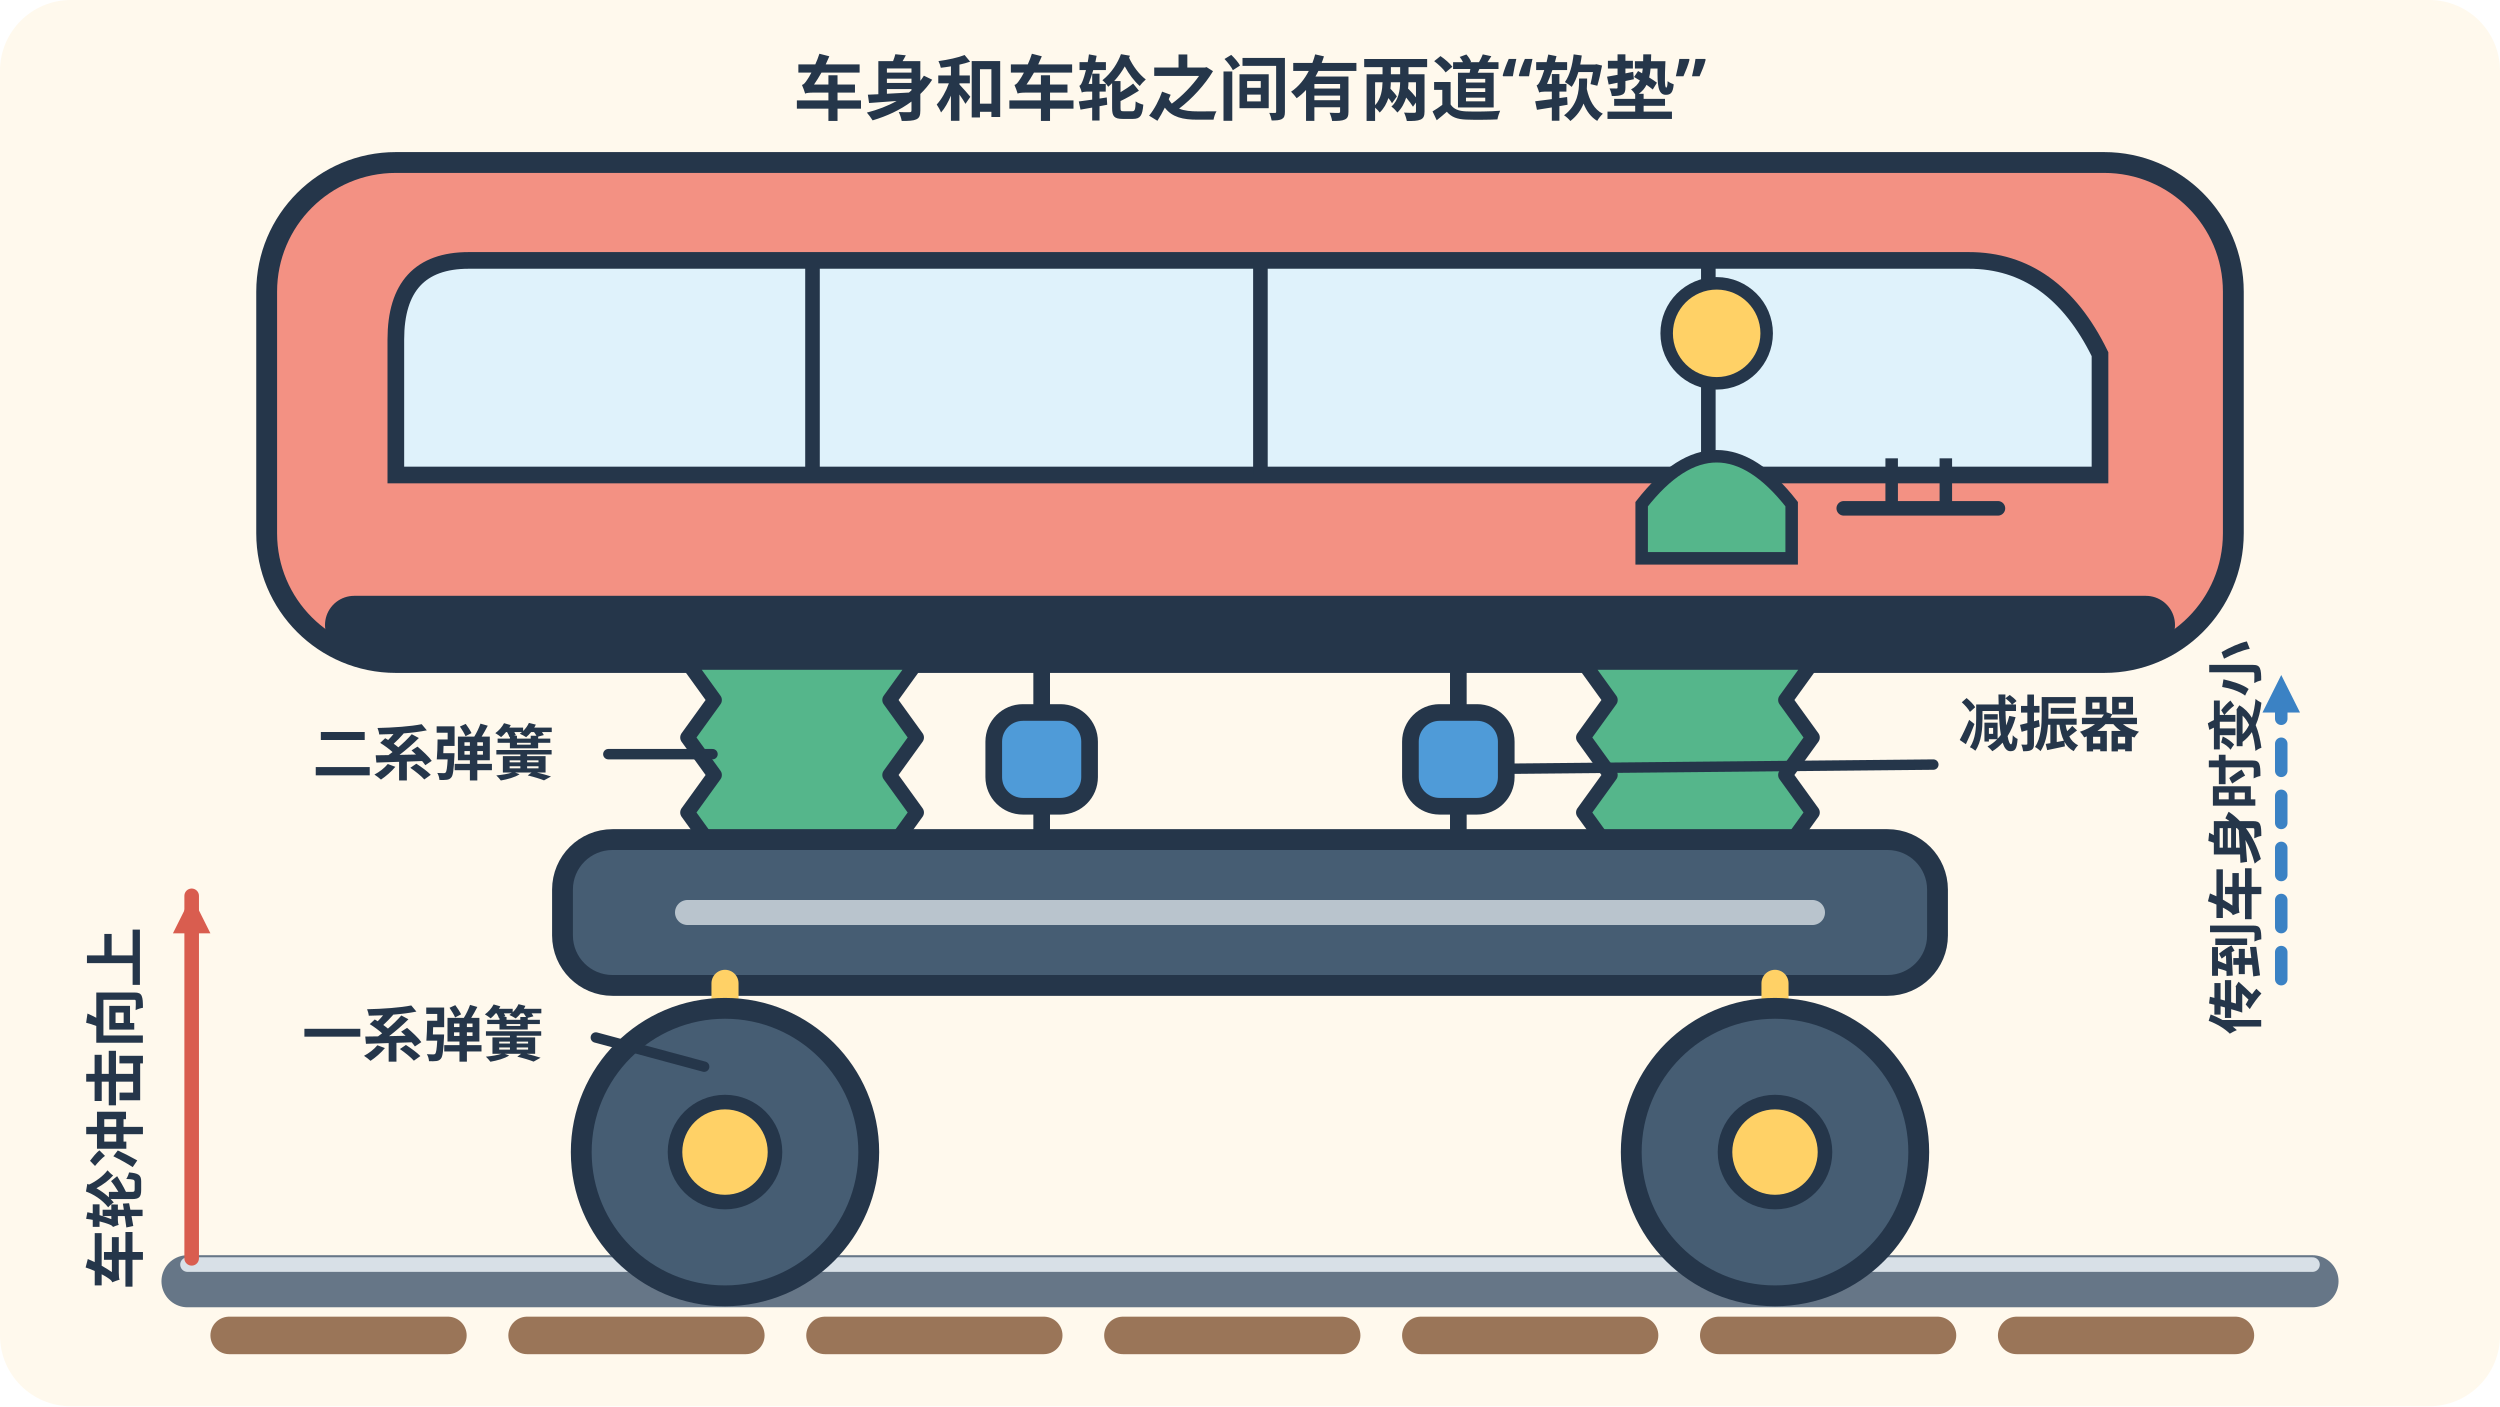
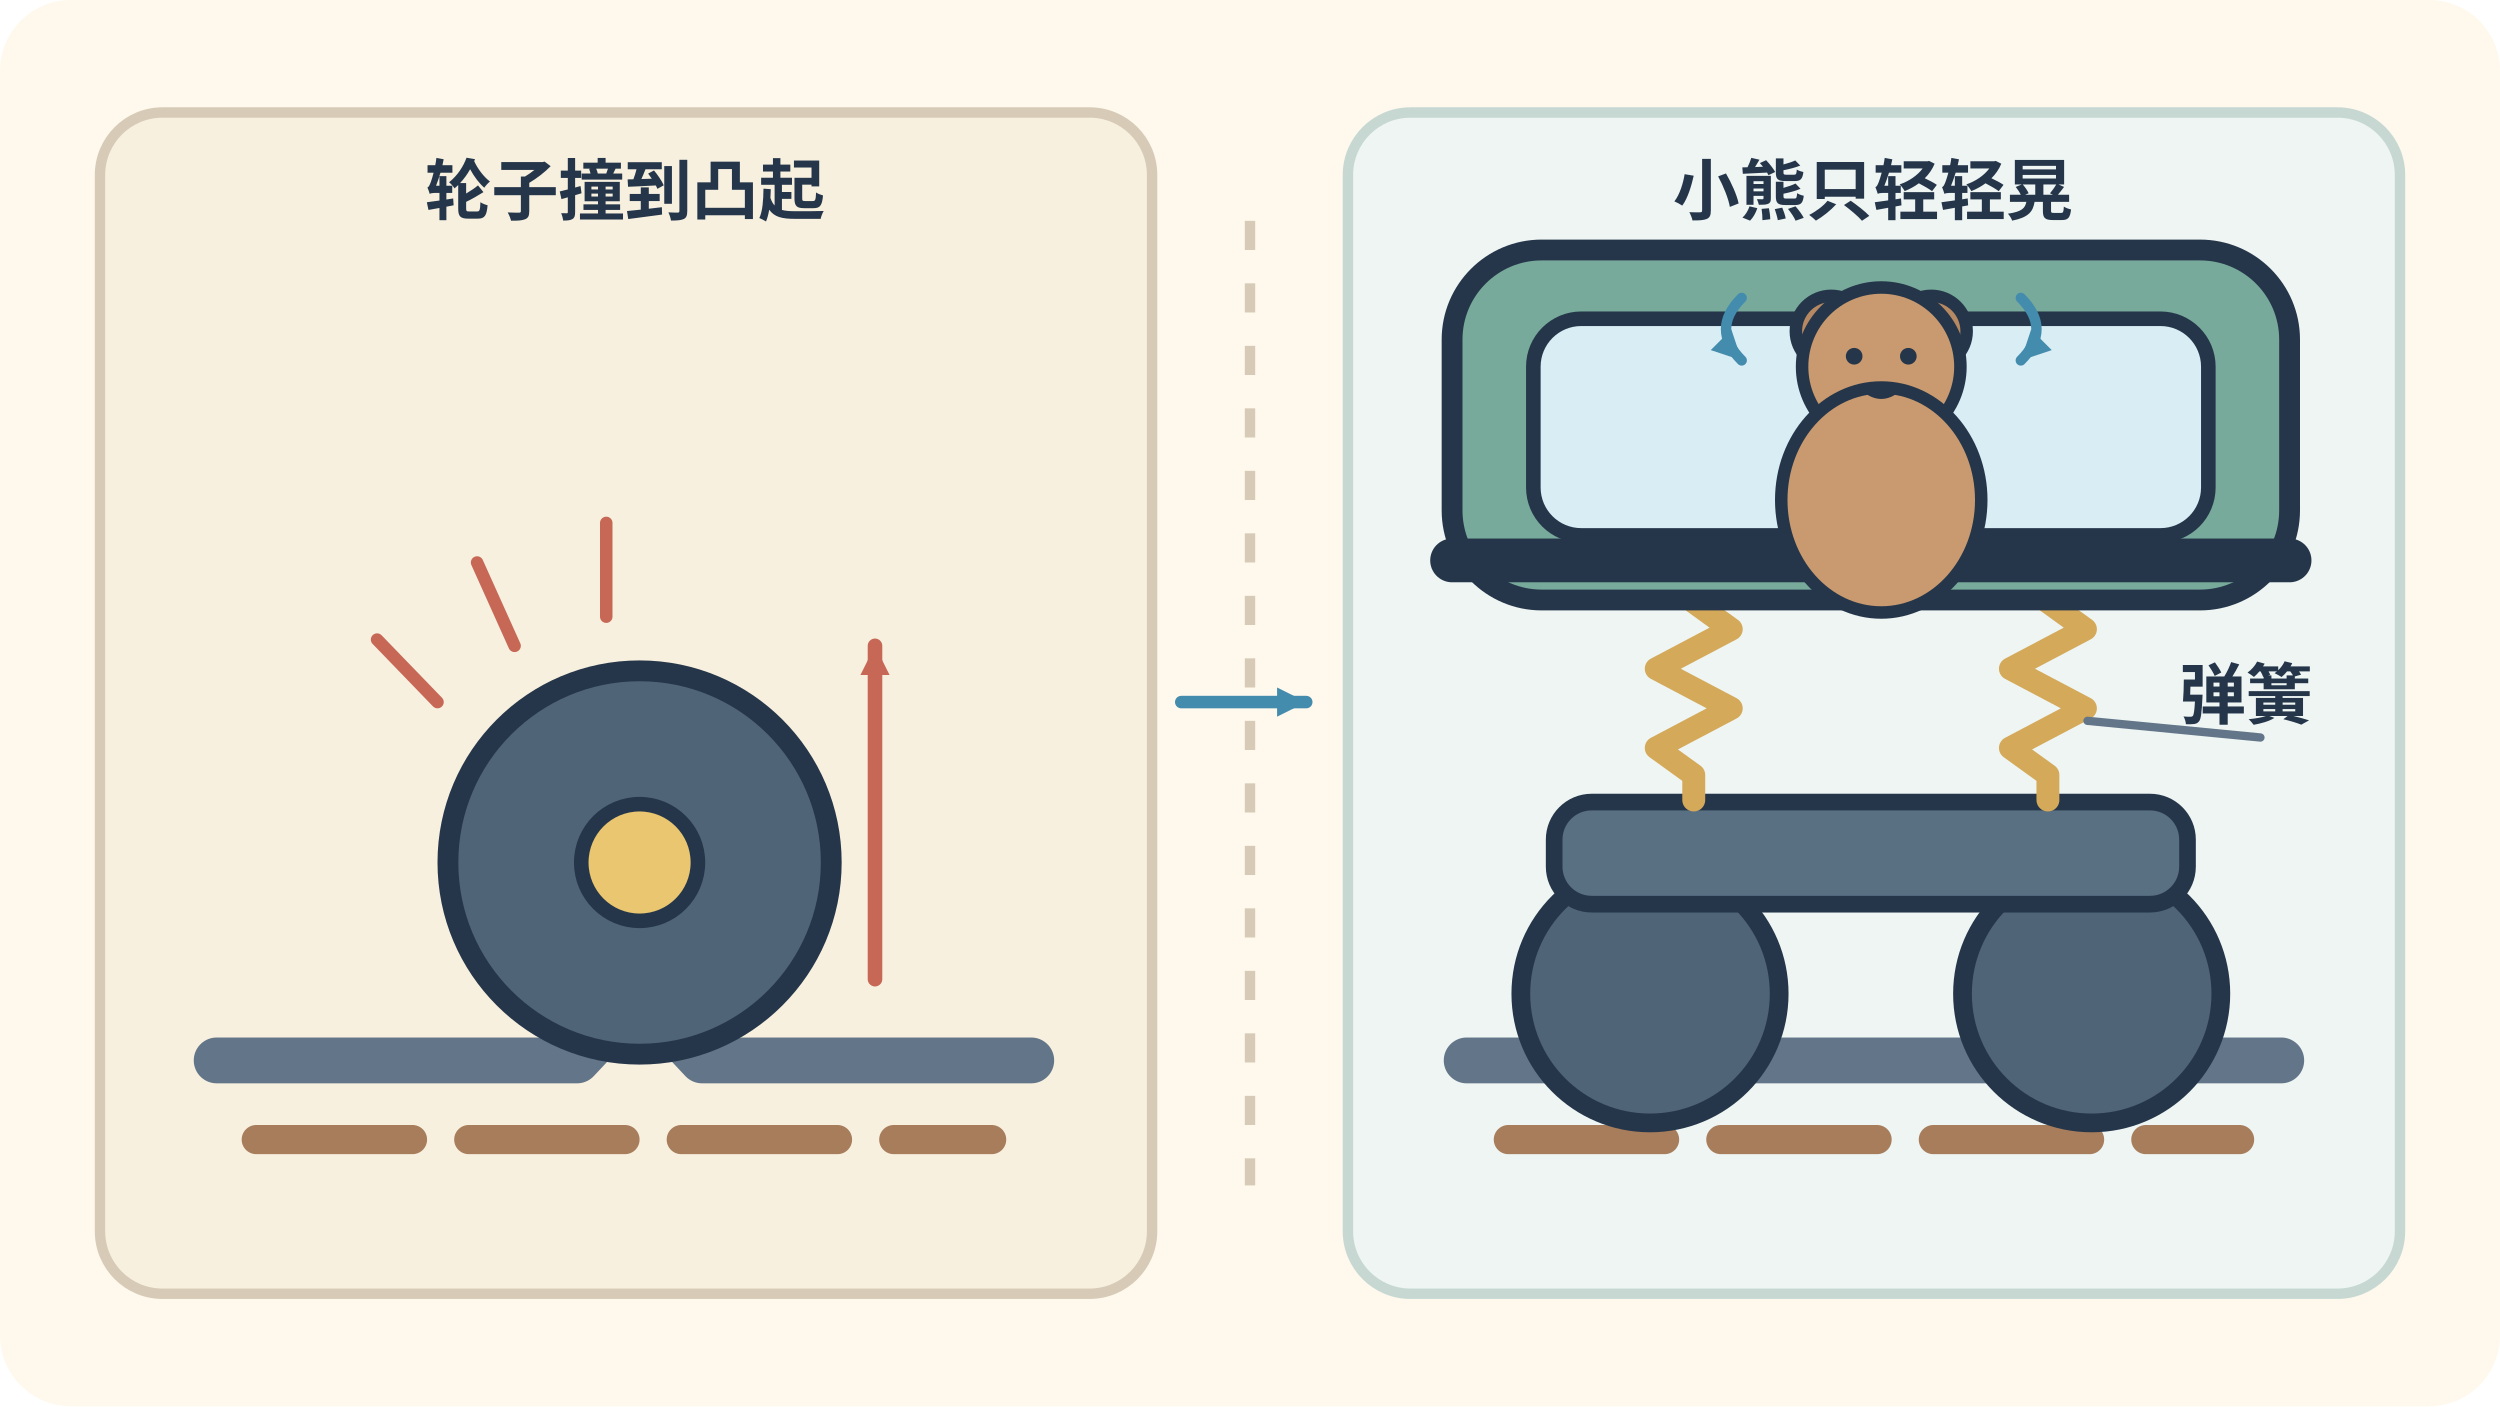
<svg xmlns="http://www.w3.org/2000/svg" viewBox="0 0 1200 675" role="img" aria-labelledby="title desc">
  <defs>
-     <marker id="impactArrow" viewBox="0 0 24 24" refX="21" refY="12" markerWidth="24" markerHeight="24" markerUnits="userSpaceOnUse" orient="auto">
-       <path d="M3 3 21 12 3 21Z" fill="#d95d4f" />
+     <marker id="hardArrow" viewBox="0 0 18 18" refX="16" refY="9" markerWidth="18" markerHeight="18" markerUnits="userSpaceOnUse" orient="auto">
+       <path d="M2 2 16 9 2 16Z" fill="#c76857" />
    </marker>
-     <marker id="softArrow" viewBox="0 0 24 24" refX="21" refY="12" markerWidth="24" markerHeight="24" markerUnits="userSpaceOnUse" orient="auto">
-       <path d="M3 3 21 12 3 21Z" fill="#3b82c4" />
+     <marker id="softArrow" viewBox="0 0 18 18" refX="16" refY="9" markerWidth="18" markerHeight="18" markerUnits="userSpaceOnUse" orient="auto">
+       <path d="M2 2 16 9 2 16Z" fill="#448cad" />
    </marker>
  </defs>
  <rect width="1200" height="675" rx="34" fill="#fff9ed" />
-   <path d="M90 615H1110" stroke="#667687" stroke-width="25" stroke-linecap="round" />
-   <path d="M90 607H1110" stroke="#d8e0e7" stroke-width="7" stroke-linecap="round" />
-   <path d="M110 641H1090" stroke="#9a7558" stroke-width="18" stroke-dasharray="105 38" stroke-linecap="round" />
-   <rect x="128" y="78" width="944" height="240" rx="62" fill="#ef6a5b" fill-opacity=".72" stroke="#25364a" stroke-width="10" />
-   <path d="M225 125H945Q986 125 1008 170V228H190V163Q190 125 225 125Z" fill="#dff2fb" stroke="#25364a" stroke-width="8" />
-   <path d="M390 125V228M605 125V228M820 125V228" stroke="#25364a" stroke-width="7" />
-   <path d="M170 300H1030" stroke="#25364a" stroke-width="28" stroke-linecap="round" />
-   <g transform="translate(824 178)" stroke="#25364a" stroke-width="6">
-     <circle cy="-18" r="24" fill="#ffd166" />
-     <path d="M-36 64Q0 18 36 64V90H-36Z" fill="#55b68b" />
-     <path d="M-4 8v34" />
+   <rect x="48" y="54" width="505" height="567" rx="30" fill="#f8f0df" stroke="#d7cbb7" stroke-width="5" />
+   <rect x="647" y="54" width="505" height="567" rx="30" fill="#eef5f3" stroke="#c7d8d3" stroke-width="5" />
+   <path d="M600 106V569" stroke="#d7cbb7" stroke-width="5" stroke-dasharray="14 16" />
+   <path d="M104 509H277L307 477L337 509H495" fill="none" stroke="#637588" stroke-width="22" stroke-linecap="round" stroke-linejoin="round" />
+   <path d="M123 547H476" stroke="#a77d5b" stroke-width="14" stroke-dasharray="75 27" stroke-linecap="round" />
+   <circle cx="307" cy="414" r="92" fill="#4f6477" stroke="#25364a" stroke-width="10" />
+   <circle cx="307" cy="414" r="28" fill="#e9c66f" stroke="#25364a" stroke-width="7" />
+   <path d="M420 470V310" fill="none" stroke="#c76857" stroke-width="7" stroke-linecap="round" marker-end="url(#hardArrow)" />
+   <g fill="none" stroke="#c76857" stroke-width="6" stroke-linecap="round">
+     <path d="M210 337 181 307" />
+     <path d="M247 310 229 270" />
+     <path d="M291 296V251" />
  </g>
-   <path d="M885 244h74" stroke="#25364a" stroke-width="7" stroke-linecap="round" />
-   <path d="M908 220v24M934 220v24" stroke="#25364a" stroke-width="6" />
-   <g fill="#55b68b" stroke="#25364a" stroke-width="7" stroke-linejoin="round">
-     <path d="M330 318h110l-13 18 13 18-13 18 13 18-13 18H343l-13-18 13-18-13-18 13-18Z" />
-     <path d="M760 318h110l-13 18 13 18-13 18 13 18-13 18H773l-13-18 13-18-13-18 13-18Z" />
+   <path d="M704 509H1095" stroke="#637588" stroke-width="22" stroke-linecap="round" />
+   <path d="M724 547H1075" stroke="#a77d5b" stroke-width="14" stroke-dasharray="75 27" stroke-linecap="round" />
+   <circle cx="792" cy="477" r="62" fill="#4f6477" stroke="#25364a" stroke-width="9" />
+   <circle cx="1004" cy="477" r="62" fill="#4f6477" stroke="#25364a" stroke-width="9" />
+   <rect x="746" y="385" width="304" height="49" rx="18" fill="#596f82" stroke="#25364a" stroke-width="8" />
+   <g fill="none" stroke="#d4a959" stroke-width="11" stroke-linecap="round" stroke-linejoin="round">
+     <path d="M813 384v-12l-18-13 36-19-36-19 36-19-18-13v-11" />
+     <path d="M983 384v-12l-18-13 36-19-36-19 36-19-18-13v-11" />
  </g>
-   <g stroke="#25364a" stroke-width="8" stroke-linecap="round">
-     <path d="M500 321v79M700 321v79" />
-     <rect x="477" y="342" width="46" height="45" rx="14" fill="#4f9bd8" />
-     <rect x="677" y="342" width="46" height="45" rx="14" fill="#4f9bd8" />
+   <rect x="697" y="120" width="402" height="168" rx="43" fill="#78aa9b" stroke="#25364a" stroke-width="10" />
+   <rect x="736" y="153" width="324" height="104" rx="23" fill="#d9edf4" stroke="#25364a" stroke-width="7" />
+   <path d="M697 269H1099" stroke="#25364a" stroke-width="21" stroke-linecap="round" />
+   <g transform="translate(903 198)" stroke="#25364a" stroke-width="6">
+     <circle cx="-24" cy="-39" r="17" fill="#b78962" />
+     <circle cx="24" cy="-39" r="17" fill="#b78962" />
+     <circle cy="-22" r="38" fill="#c99a6f" />
+     <ellipse cy="42" rx="48" ry="54" fill="#c99a6f" />
+     <circle cx="-13" cy="-27" r="4" fill="#25364a" stroke="none" />
+     <circle cx="13" cy="-27" r="4" fill="#25364a" stroke="none" />
+     <path d="M-8-12Q0-5 8-12" fill="none" stroke-width="4" />
  </g>
-   <rect x="270" y="403" width="660" height="70" rx="24" fill="#465d73" stroke="#25364a" stroke-width="10" />
-   <path d="M330 438H870" stroke="#b9c4cd" stroke-width="12" stroke-linecap="round" />
-   <g fill="none" stroke="#ffd166" stroke-width="13" stroke-linecap="round" stroke-linejoin="round">
-     <path d="M348 472v12l-16 12 32 18-32 18 32 18-16 12v10" />
-     <path d="M852 472v12l-16 12 32 18-32 18 32 18-16 12v10" />
+   <g fill="none" stroke="#448cad" stroke-width="5" stroke-linecap="round">
+     <path d="M836 143Q821 158 836 173" marker-end="url(#softArrow)" />
+     <path d="M970 143Q985 158 970 173" marker-end="url(#softArrow)" />
  </g>
-   <g fill="#465d73" stroke="#25364a" stroke-width="10">
-     <circle cx="348" cy="553" r="69" />
-     <circle cx="852" cy="553" r="69" />
+   <path d="M567 337H627" fill="none" stroke="#448cad" stroke-width="6" stroke-linecap="round" marker-end="url(#softArrow)" />
+   <g font-family="system-ui, sans-serif" font-size="32" font-weight="800" text-anchor="middle" fill="#25364a">
+     <text x="300" y="103">轮子撞到凸起</text>
+     <text x="899" y="103">小熊只轻轻晃</text>
+     <text x="1110" y="345" text-anchor="end">弹簧</text>
  </g>
-   <g fill="#ffd166" stroke="#25364a" stroke-width="7">
-     <circle cx="348" cy="553" r="24" />
-     <circle cx="852" cy="553" r="24" />
-   </g>
-   <path d="M92 604V430" fill="none" stroke="#d95d4f" stroke-width="7" stroke-linecap="round" marker-end="url(#impactArrow)" />
-   <text x="66" y="532" transform="rotate(-90 66 532)" font-family="system-ui, sans-serif" font-size="29" font-weight="700" text-anchor="middle" fill="#25364a">车轮冲击向上</text>
-   <path d="M1095 470V324" fill="none" stroke="#3b82c4" stroke-width="6" stroke-dasharray="13 12" stroke-linecap="round" marker-end="url(#softArrow)" />
-   <text x="1083" y="402" transform="rotate(-90 1083 402)" font-family="system-ui, sans-serif" font-size="27" font-weight="700" text-anchor="middle" fill="#25364a">传到车身时变小</text>
-   <g font-family="system-ui, sans-serif" font-size="29" font-weight="700" fill="#25364a">
-     <text x="150" y="372">二系弹簧</text>
-     <path d="M292 362H342" stroke="#25364a" stroke-width="5" stroke-linecap="round" />
-     <text x="940" y="358">减振器</text>
-     <path d="M928 367 724 369" stroke="#25364a" stroke-width="5" stroke-linecap="round" />
-     <text x="145" y="507">一系弹簧</text>
-     <path d="M286 498 338 512" stroke="#25364a" stroke-width="5" stroke-linecap="round" />
-     <text x="600" y="55" text-anchor="middle" font-size="34">车身和车轮之间有两道“软垫”</text>
-   </g>
+   <path d="M1085 354 1002 346" fill="none" stroke="#637588" stroke-width="4" stroke-linecap="round" />
</svg>
